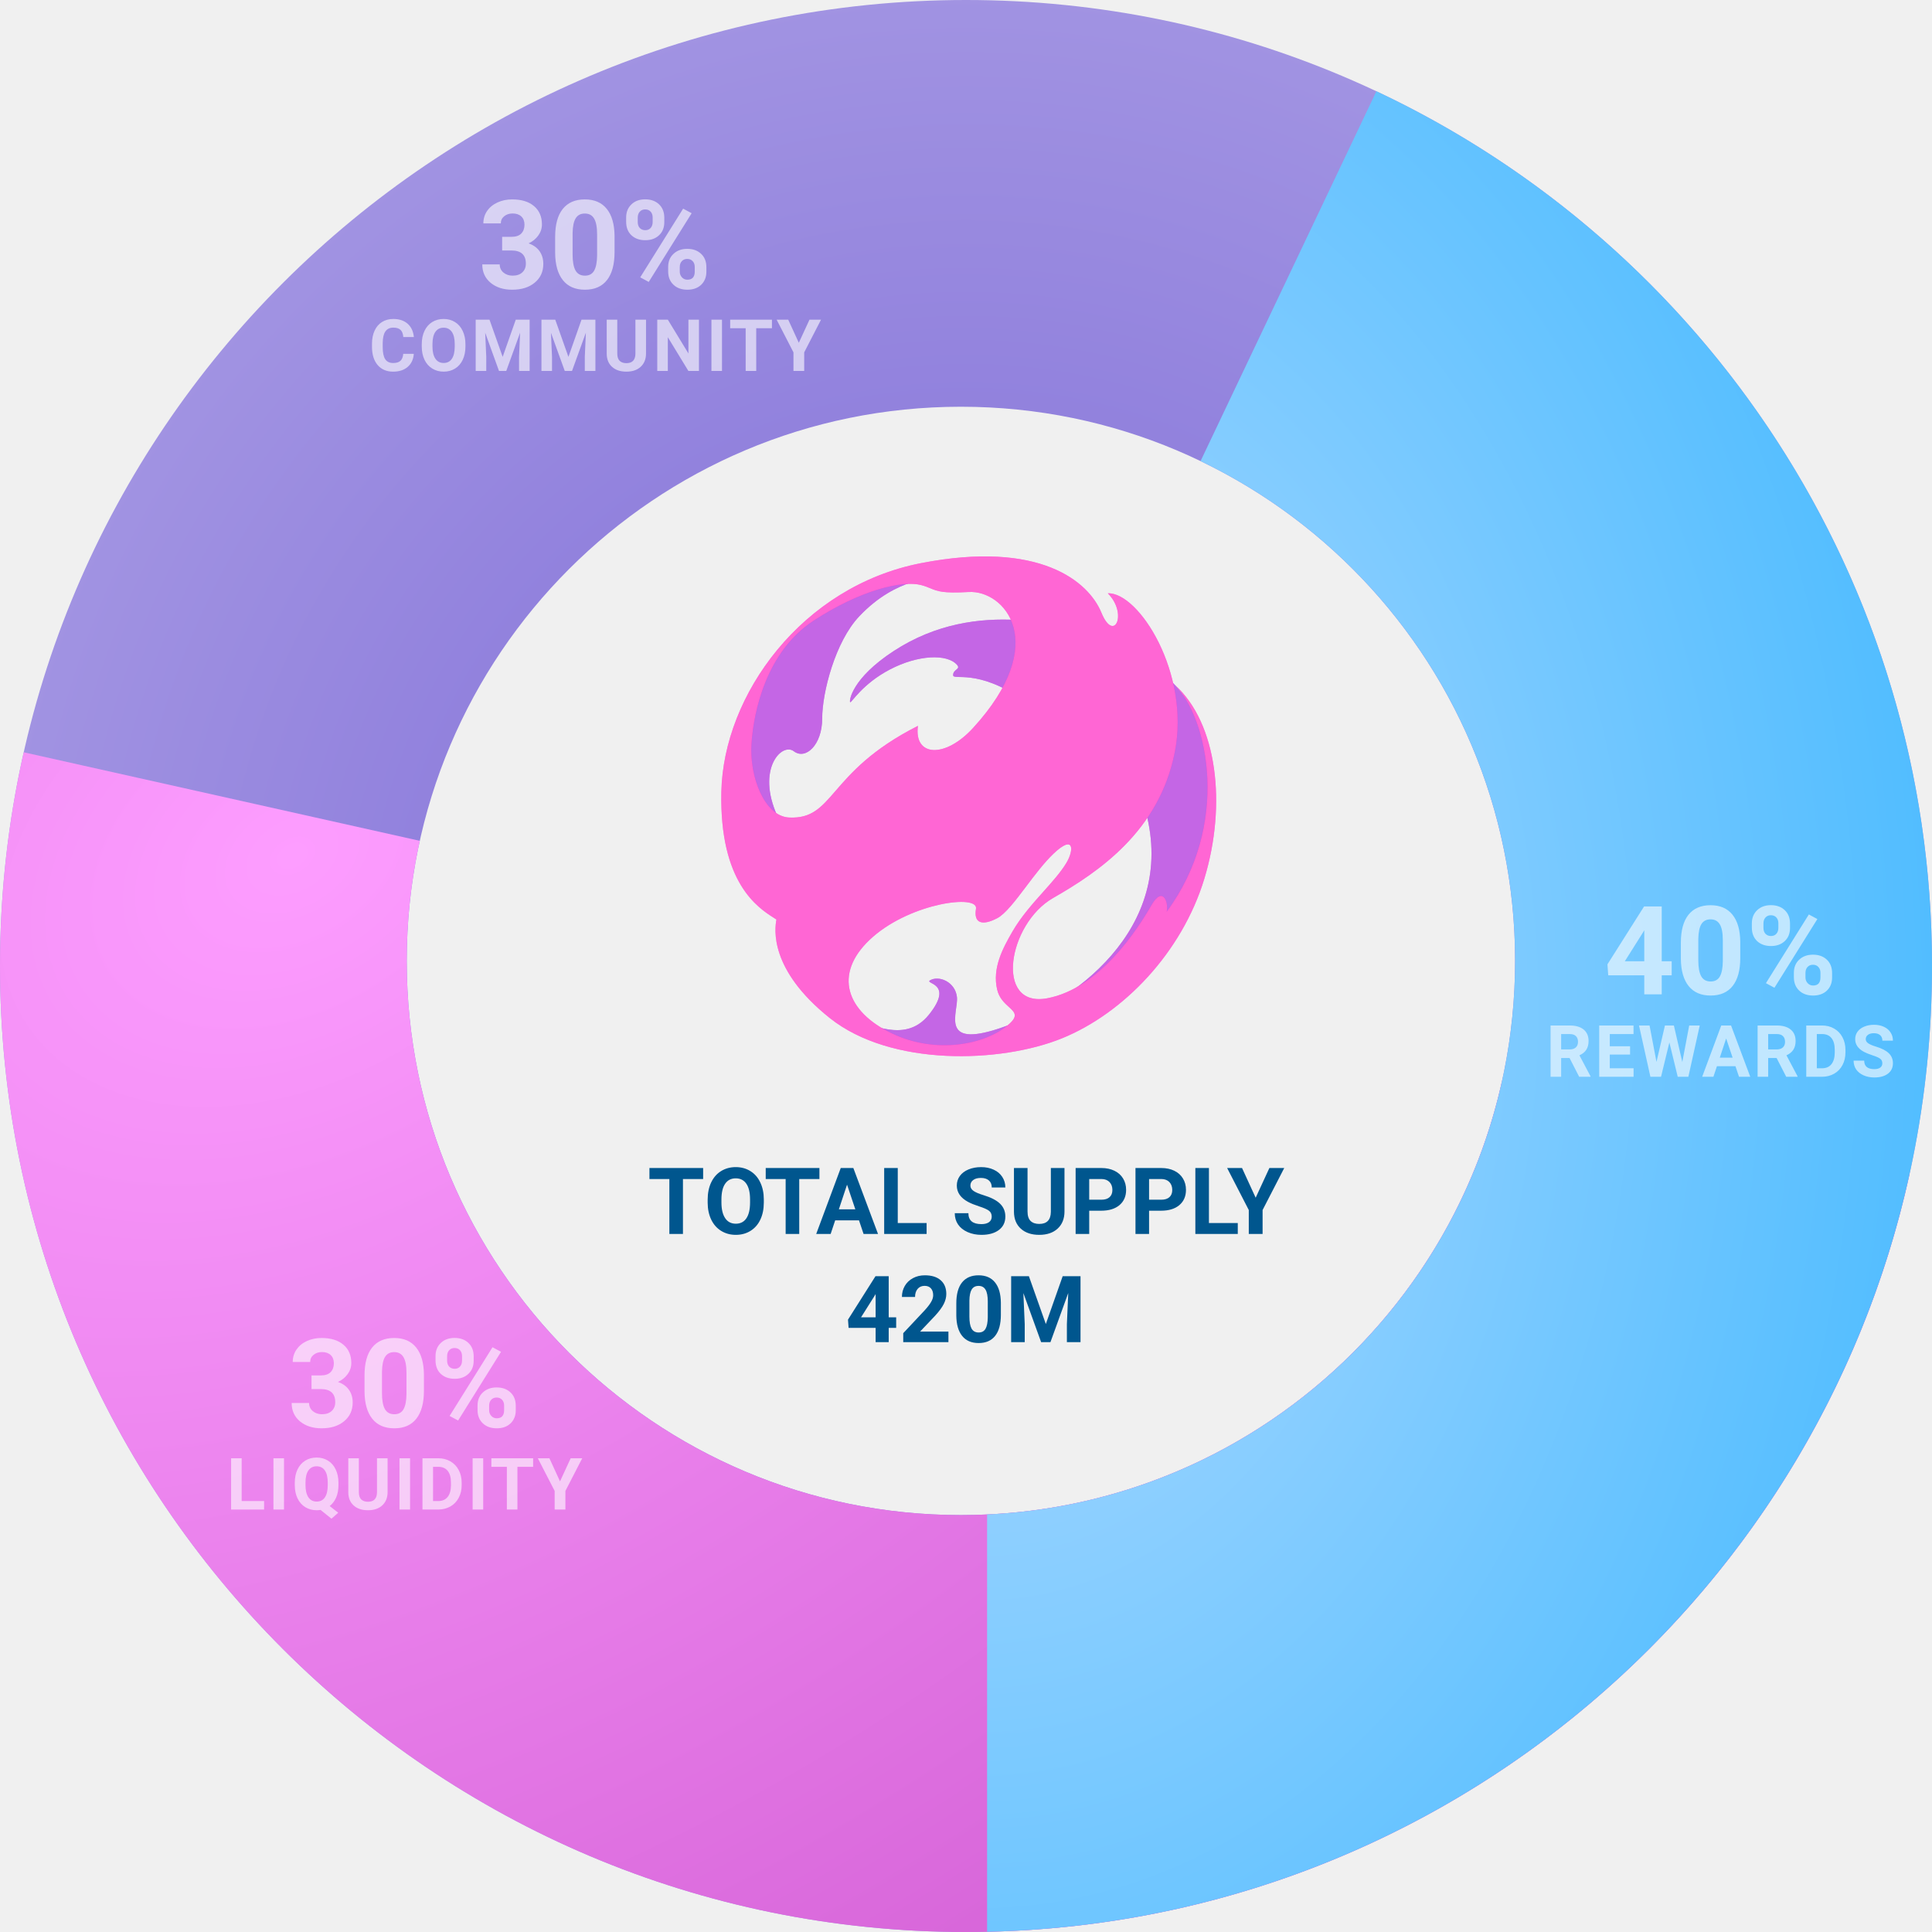
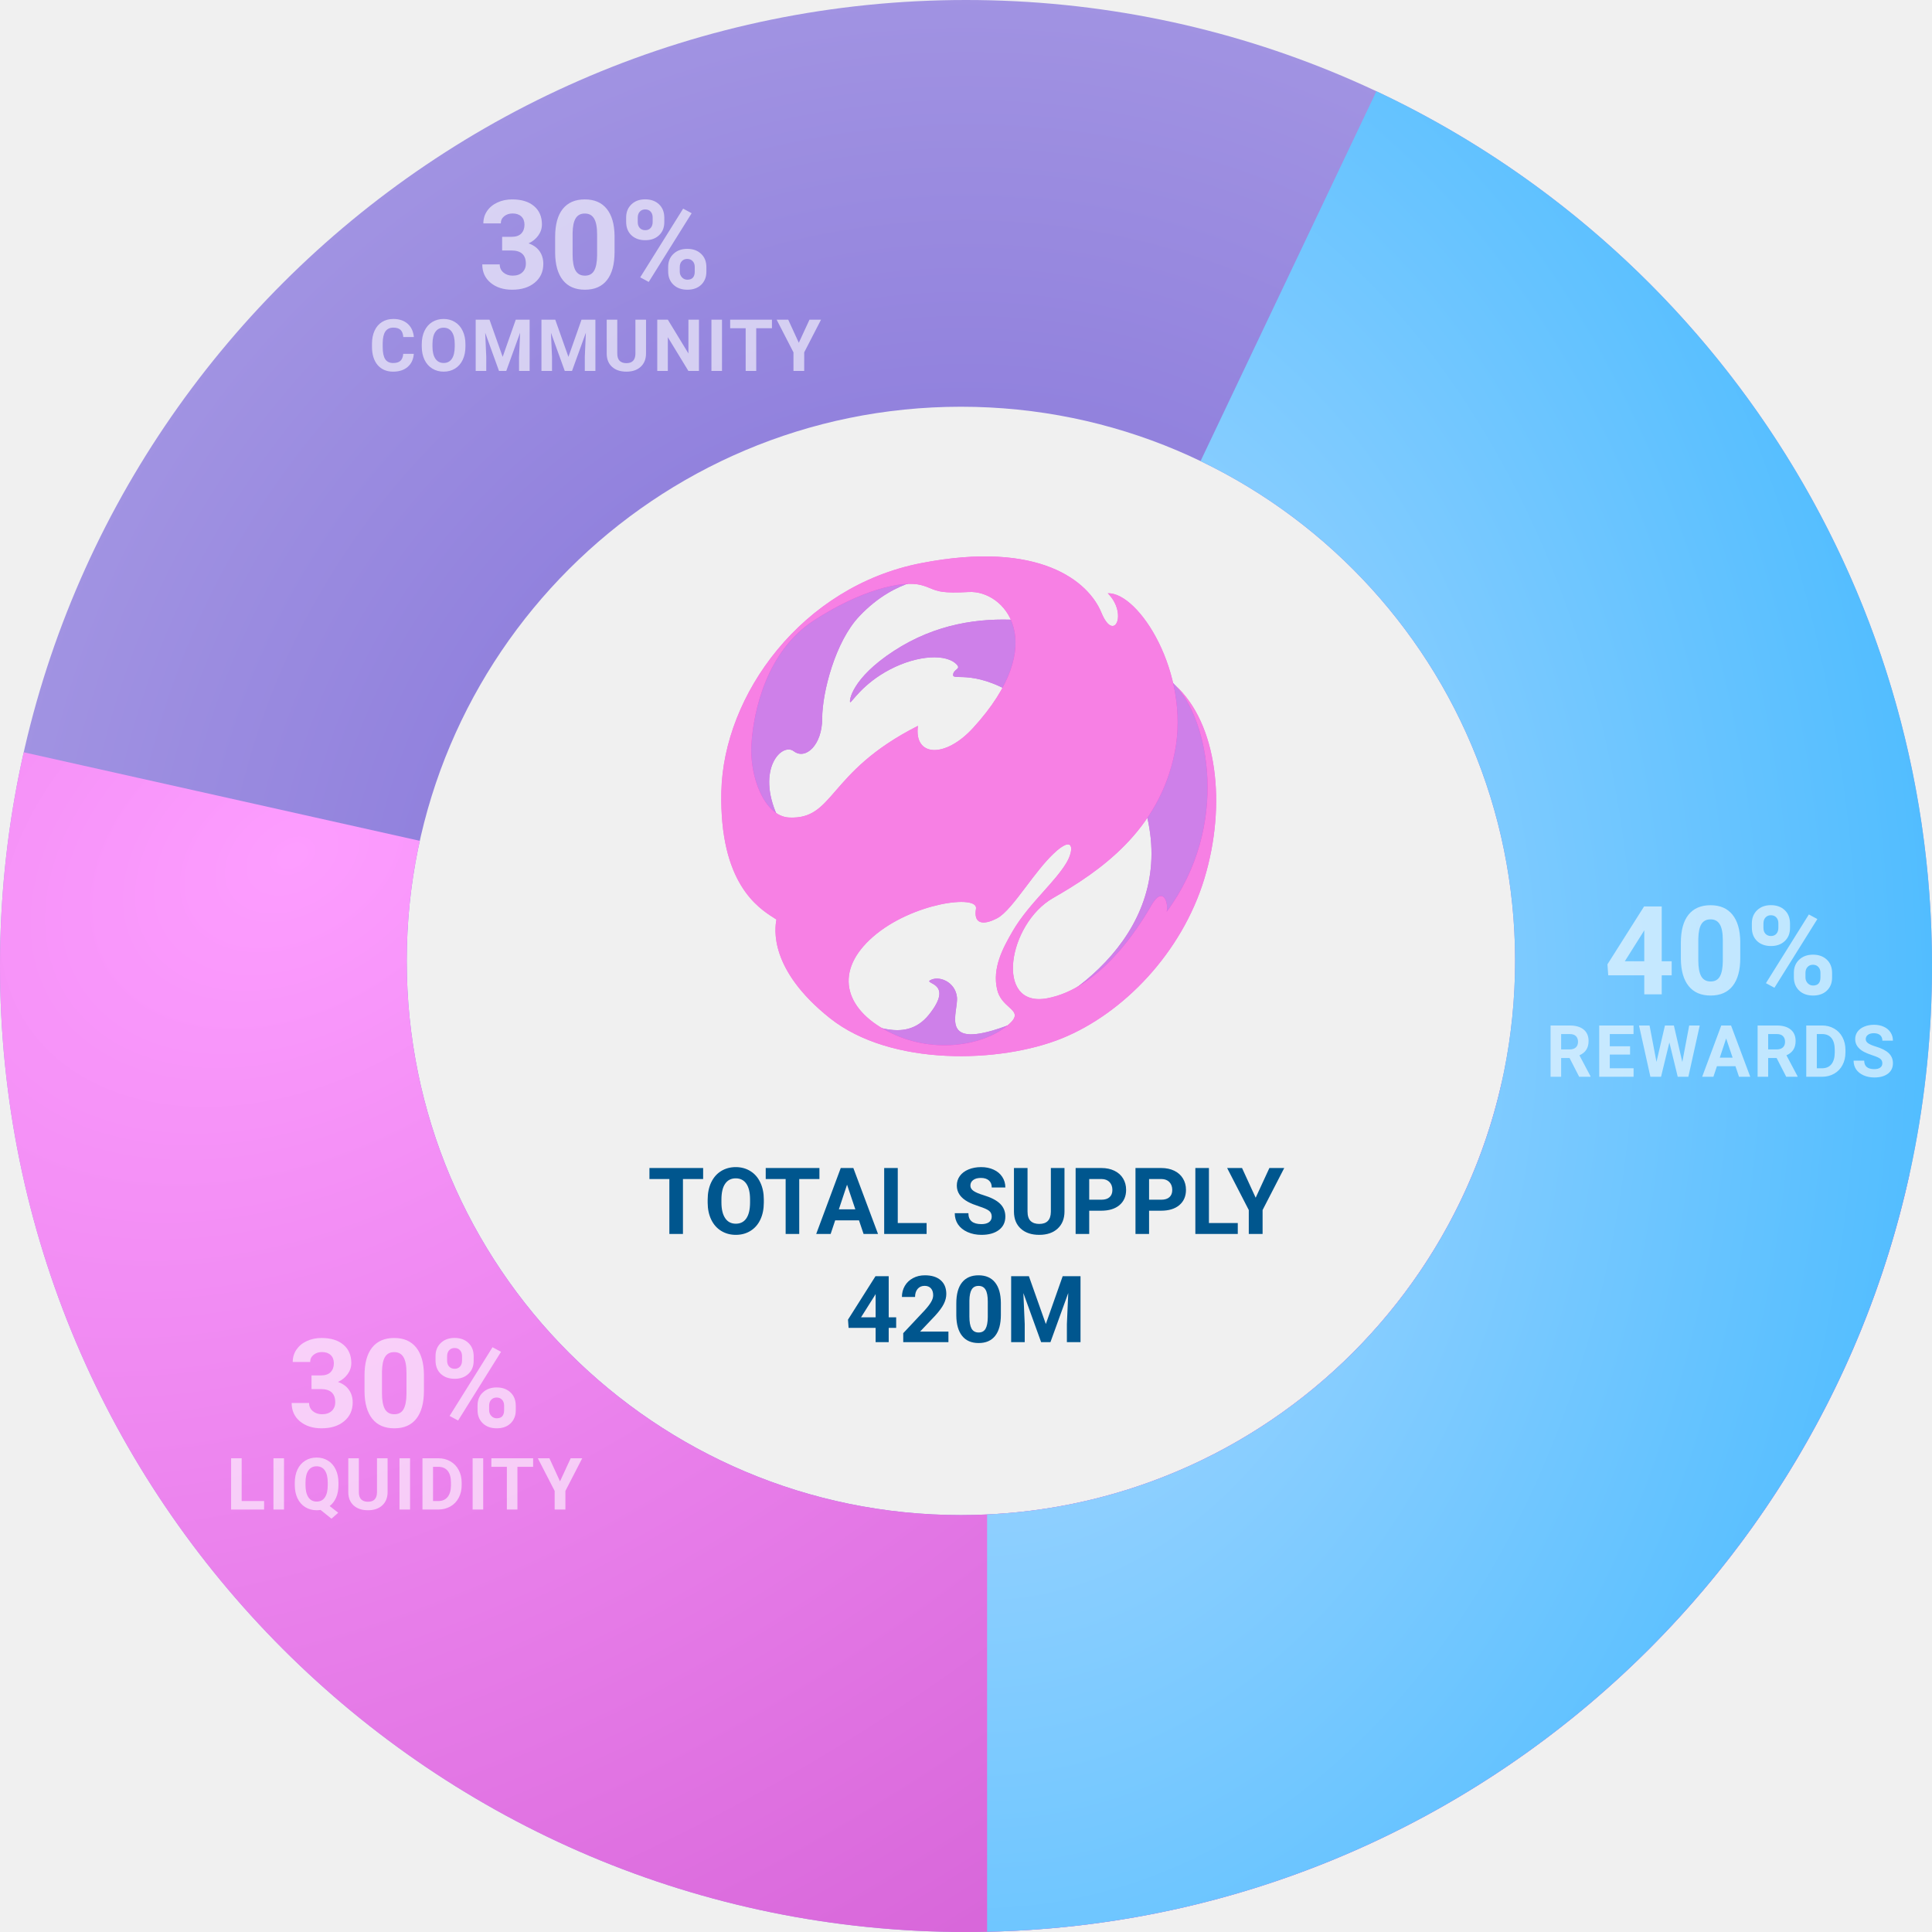
<svg xmlns="http://www.w3.org/2000/svg" width="375" height="375" viewBox="0 0 375 375" fill="none">
  <path fill-rule="evenodd" clip-rule="evenodd" d="M187.5 375C291.053 375 375 291.053 375 187.5C375 83.947 291.053 0 187.5 0C83.947 0 0 83.947 0 187.5C0 291.053 83.947 375 187.5 375ZM186.513 294.079C245.92 294.079 294.079 245.92 294.079 186.513C294.079 127.106 245.92 78.947 186.513 78.947C127.106 78.947 78.947 127.106 78.947 186.513C78.947 245.92 127.106 294.079 186.513 294.079Z" fill="url(#paint0_radial)" />
  <path fill-rule="evenodd" clip-rule="evenodd" d="M291.472 210.156C280.699 258.189 237.797 294.079 186.513 294.079C127.106 294.079 78.947 245.92 78.947 186.513C78.947 178.509 79.822 170.709 81.48 163.204L4.605 146.016C1.591 159.36 0 173.244 0 187.5C0 291.053 83.947 375 187.5 375C277.198 375 352.185 312.014 370.646 227.858L291.472 210.156Z" fill="url(#paint1_radial)" />
  <path fill-rule="evenodd" clip-rule="evenodd" d="M233.028 89.497L267.158 17.714C330.881 47.662 375 112.429 375 187.5C375 289.685 293.257 372.778 191.594 374.956V293.961C248.642 291.308 294.079 244.217 294.079 186.513C294.079 143.768 269.145 106.846 233.028 89.497Z" fill="url(#paint2_radial)" />
  <path d="M136.479 228.847H132.56V239.508H129.923V228.847H126.056V226.711H136.479V228.847ZM148.257 233.399C148.257 234.659 148.034 235.764 147.589 236.713C147.144 237.662 146.505 238.395 145.673 238.91C144.847 239.426 143.897 239.684 142.825 239.684C141.765 239.684 140.818 239.429 139.986 238.919C139.154 238.409 138.51 237.683 138.053 236.739C137.596 235.79 137.364 234.7 137.358 233.47V232.837C137.358 231.577 137.584 230.47 138.035 229.515C138.492 228.554 139.134 227.818 139.96 227.309C140.792 226.793 141.741 226.535 142.808 226.535C143.874 226.535 144.82 226.793 145.646 227.309C146.479 227.818 147.12 228.554 147.571 229.515C148.028 230.47 148.257 231.574 148.257 232.828V233.399ZM145.585 232.819C145.585 231.478 145.345 230.458 144.864 229.761C144.384 229.063 143.698 228.715 142.808 228.715C141.923 228.715 141.24 229.061 140.76 229.752C140.279 230.438 140.036 231.445 140.03 232.775V233.399C140.03 234.706 140.271 235.72 140.751 236.44C141.231 237.161 141.923 237.521 142.825 237.521C143.71 237.521 144.39 237.176 144.864 236.484C145.339 235.787 145.579 234.773 145.585 233.443V232.819ZM159.05 228.847H155.13V239.508H152.493V228.847H148.626V226.711H159.05V228.847ZM166.731 236.871H162.108L161.229 239.508H158.426L163.189 226.711H165.633L170.423 239.508H167.619L166.731 236.871ZM162.82 234.735H166.02L164.411 229.945L162.82 234.735ZM174.255 237.39H179.854V239.508H171.618V226.711H174.255V237.39ZM192.492 236.15C192.492 235.652 192.316 235.271 191.965 235.008C191.613 234.738 190.98 234.457 190.066 234.164C189.152 233.865 188.429 233.572 187.896 233.285C186.442 232.5 185.716 231.442 185.716 230.112C185.716 229.421 185.909 228.806 186.296 228.267C186.688 227.722 187.248 227.297 187.975 226.992C188.707 226.688 189.527 226.535 190.436 226.535C191.35 226.535 192.164 226.702 192.879 227.036C193.594 227.364 194.147 227.83 194.54 228.434C194.938 229.037 195.138 229.723 195.138 230.49H192.501C192.501 229.904 192.316 229.45 191.947 229.128C191.578 228.8 191.06 228.636 190.392 228.636C189.747 228.636 189.246 228.773 188.889 229.049C188.531 229.318 188.353 229.676 188.353 230.121C188.353 230.537 188.561 230.886 188.977 231.167C189.398 231.448 190.017 231.712 190.831 231.958C192.331 232.409 193.424 232.969 194.109 233.637C194.795 234.305 195.138 235.137 195.138 236.133C195.138 237.24 194.719 238.11 193.881 238.743C193.043 239.37 191.915 239.684 190.497 239.684C189.513 239.684 188.616 239.505 187.808 239.147C186.999 238.784 186.381 238.289 185.953 237.662C185.531 237.035 185.32 236.309 185.32 235.482H187.966C187.966 236.895 188.81 237.601 190.497 237.601C191.124 237.601 191.613 237.475 191.965 237.223C192.316 236.965 192.492 236.607 192.492 236.15ZM206.616 226.711V235.14C206.616 236.54 206.177 237.647 205.298 238.462C204.425 239.276 203.229 239.684 201.712 239.684C200.218 239.684 199.031 239.288 198.152 238.497C197.273 237.706 196.825 236.619 196.808 235.236V226.711H199.444V235.157C199.444 235.995 199.644 236.607 200.042 236.994C200.446 237.375 201.003 237.565 201.712 237.565C203.194 237.565 203.947 236.786 203.971 235.228V226.711H206.616ZM211.415 234.999V239.508H208.778V226.711H213.771C214.731 226.711 215.575 226.887 216.302 227.238C217.034 227.59 217.597 228.091 217.989 228.741C218.382 229.386 218.578 230.121 218.578 230.947C218.578 232.201 218.147 233.191 217.286 233.918C216.431 234.639 215.244 234.999 213.727 234.999H211.415ZM211.415 232.863H213.771C214.468 232.863 214.998 232.699 215.361 232.371C215.73 232.043 215.915 231.574 215.915 230.965C215.915 230.338 215.73 229.831 215.361 229.444C214.992 229.058 214.482 228.858 213.832 228.847H211.415V232.863ZM223.034 234.999V239.508H220.397V226.711H225.39C226.351 226.711 227.194 226.887 227.921 227.238C228.653 227.59 229.216 228.091 229.608 228.741C230.001 229.386 230.197 230.121 230.197 230.947C230.197 232.201 229.767 233.191 228.905 233.918C228.05 234.639 226.863 234.999 225.346 234.999H223.034ZM223.034 232.863H225.39C226.087 232.863 226.617 232.699 226.98 232.371C227.35 232.043 227.534 231.574 227.534 230.965C227.534 230.338 227.35 229.831 226.98 229.444C226.611 229.058 226.102 228.858 225.451 228.847H223.034V232.863ZM234.653 237.39H240.252V239.508H232.017V226.711H234.653V237.39ZM243.724 232.477L246.387 226.711H249.27L245.068 234.867V239.508H242.388V234.867L238.187 226.711H241.078L243.724 232.477ZM172.497 255.691H173.947V257.739H172.497V260.508H169.957V257.739H164.71L164.596 256.14L169.931 247.711H172.497V255.691ZM167.127 255.691H169.957V251.174L169.79 251.464L167.127 255.691ZM184.09 260.508H175.318V258.768L179.458 254.355C180.026 253.734 180.445 253.192 180.715 252.729C180.99 252.267 181.128 251.827 181.128 251.411C181.128 250.843 180.984 250.397 180.697 250.075C180.41 249.747 180 249.583 179.467 249.583C178.893 249.583 178.438 249.782 178.104 250.181C177.776 250.573 177.612 251.092 177.612 251.736H175.063C175.063 250.957 175.248 250.245 175.617 249.601C175.992 248.956 176.52 248.452 177.199 248.089C177.879 247.72 178.649 247.535 179.511 247.535C180.829 247.535 181.852 247.852 182.578 248.484C183.311 249.117 183.677 250.011 183.677 251.165C183.677 251.798 183.513 252.442 183.185 253.099C182.856 253.755 182.294 254.52 181.497 255.393L178.588 258.46H184.09V260.508ZM194.268 255.217C194.268 256.986 193.901 258.34 193.169 259.277C192.437 260.215 191.364 260.684 189.952 260.684C188.558 260.684 187.491 260.224 186.753 259.304C186.015 258.384 185.637 257.065 185.619 255.349V252.993C185.619 251.206 185.988 249.85 186.727 248.924C187.471 247.998 188.54 247.535 189.935 247.535C191.329 247.535 192.396 247.995 193.134 248.915C193.872 249.829 194.25 251.145 194.268 252.861V255.217ZM191.728 252.633C191.728 251.572 191.581 250.802 191.288 250.321C191.001 249.835 190.55 249.592 189.935 249.592C189.337 249.592 188.895 249.823 188.607 250.286C188.326 250.743 188.177 251.461 188.159 252.439V255.551C188.159 256.594 188.3 257.37 188.581 257.88C188.868 258.384 189.325 258.636 189.952 258.636C190.573 258.636 191.021 258.393 191.297 257.906C191.572 257.42 191.716 256.676 191.728 255.674V252.633ZM199.708 247.711L202.995 256.992L206.265 247.711H209.728V260.508H207.082V257.01L207.346 250.972L203.892 260.508H202.081L198.636 250.98L198.899 257.01V260.508H196.263V247.711H199.708Z" fill="#00568E" />
  <path opacity="0.6" d="M322.539 186.578H324.473V189.309H322.539V193H319.152V189.309H312.156L312.004 187.176L319.117 175.938H322.539V186.578ZM315.379 186.578H319.152V180.555L318.93 180.941L315.379 186.578ZM337.785 185.945C337.785 188.305 337.297 190.109 336.32 191.359C335.344 192.609 333.914 193.234 332.031 193.234C330.172 193.234 328.75 192.621 327.766 191.395C326.781 190.168 326.277 188.41 326.254 186.121V182.98C326.254 180.598 326.746 178.789 327.73 177.555C328.723 176.32 330.148 175.703 332.008 175.703C333.867 175.703 335.289 176.316 336.273 177.543C337.258 178.762 337.762 180.516 337.785 182.805V185.945ZM334.398 182.5C334.398 181.086 334.203 180.059 333.812 179.418C333.43 178.77 332.828 178.445 332.008 178.445C331.211 178.445 330.621 178.754 330.238 179.371C329.863 179.98 329.664 180.938 329.641 182.242V186.391C329.641 187.781 329.828 188.816 330.203 189.496C330.586 190.168 331.195 190.504 332.031 190.504C332.859 190.504 333.457 190.18 333.824 189.531C334.191 188.883 334.383 187.891 334.398 186.555V182.5ZM340.035 179.219C340.035 178.172 340.375 177.324 341.055 176.676C341.734 176.02 342.625 175.691 343.727 175.691C344.844 175.691 345.742 176.016 346.422 176.664C347.102 177.305 347.441 178.176 347.441 179.277V180.121C347.441 181.176 347.102 182.023 346.422 182.664C345.742 183.305 344.852 183.625 343.75 183.625C342.641 183.625 341.742 183.305 341.055 182.664C340.375 182.016 340.035 181.145 340.035 180.051V179.219ZM342.285 180.121C342.285 180.59 342.418 180.969 342.684 181.258C342.957 181.539 343.312 181.68 343.75 181.68C344.188 181.68 344.535 181.535 344.793 181.246C345.051 180.957 345.18 180.57 345.18 180.086V179.219C345.18 178.75 345.051 178.371 344.793 178.082C344.535 177.793 344.18 177.648 343.727 177.648C343.297 177.648 342.949 177.793 342.684 178.082C342.418 178.363 342.285 178.758 342.285 179.266V180.121ZM348.191 188.816C348.191 187.762 348.535 186.914 349.223 186.273C349.91 185.625 350.801 185.301 351.895 185.301C353.004 185.301 353.898 185.621 354.578 186.262C355.266 186.895 355.609 187.77 355.609 188.887V189.73C355.609 190.777 355.273 191.625 354.602 192.273C353.93 192.914 353.035 193.234 351.918 193.234C350.793 193.234 349.891 192.91 349.211 192.262C348.531 191.613 348.191 190.754 348.191 189.684V188.816ZM350.441 189.73C350.441 190.16 350.582 190.527 350.863 190.832C351.145 191.137 351.496 191.289 351.918 191.289C352.871 191.289 353.348 190.762 353.348 189.707V188.816C353.348 188.348 353.215 187.973 352.949 187.691C352.684 187.402 352.332 187.258 351.895 187.258C351.457 187.258 351.105 187.402 350.84 187.691C350.574 187.973 350.441 188.359 350.441 188.852V189.73ZM344.418 191.723L342.766 190.832L351.098 177.496L352.75 178.387L344.418 191.723ZM304.65 205.356H303.017V209H300.966V199.047H304.664C305.84 199.047 306.747 199.309 307.385 199.833C308.023 200.357 308.342 201.098 308.342 202.055C308.342 202.734 308.194 203.301 307.897 203.757C307.606 204.208 307.161 204.568 306.564 204.837L308.718 208.904V209H306.517L304.65 205.356ZM303.017 203.695H304.671C305.186 203.695 305.585 203.565 305.867 203.306C306.15 203.041 306.291 202.679 306.291 202.219C306.291 201.749 306.157 201.38 305.888 201.111C305.623 200.842 305.215 200.708 304.664 200.708H303.017V203.695ZM316.396 204.687H312.458V207.353H317.079V209H310.407V199.047H317.065V200.708H312.458V203.08H316.396V204.687ZM326.534 206.129L327.874 199.047H329.918L327.71 209H325.646L324.025 202.342L322.405 209H320.341L318.133 199.047H320.177L321.523 206.115L323.164 199.047H324.9L326.534 206.129ZM336.851 206.949H333.255L332.571 209H330.391L334.096 199.047H335.996L339.722 209H337.541L336.851 206.949ZM333.809 205.288H336.297L335.046 201.562L333.809 205.288ZM344.836 205.356H343.202V209H341.151V199.047H344.85C346.025 199.047 346.932 199.309 347.57 199.833C348.208 200.357 348.527 201.098 348.527 202.055C348.527 202.734 348.379 203.301 348.083 203.757C347.791 204.208 347.347 204.568 346.75 204.837L348.903 208.904V209H346.702L344.836 205.356ZM343.202 203.695H344.856C345.371 203.695 345.77 203.565 346.053 203.306C346.335 203.041 346.477 202.679 346.477 202.219C346.477 201.749 346.342 201.38 346.073 201.111C345.809 200.842 345.401 200.708 344.85 200.708H343.202V203.695ZM350.593 209V199.047H353.655C354.53 199.047 355.312 199.245 356 199.642C356.693 200.034 357.233 200.594 357.62 201.323C358.007 202.048 358.201 202.873 358.201 203.798V204.256C358.201 205.181 358.01 206.004 357.627 206.724C357.249 207.444 356.713 208.002 356.021 208.398C355.328 208.795 354.546 208.995 353.676 209H350.593ZM352.644 200.708V207.353H353.635C354.437 207.353 355.05 207.09 355.474 206.566C355.897 206.042 356.114 205.293 356.123 204.317V203.791C356.123 202.779 355.913 202.014 355.494 201.494C355.075 200.97 354.462 200.708 353.655 200.708H352.644ZM365.359 206.389C365.359 206.001 365.223 205.705 364.949 205.5C364.676 205.29 364.184 205.072 363.473 204.844C362.762 204.611 362.199 204.383 361.784 204.16C360.654 203.549 360.089 202.727 360.089 201.692C360.089 201.155 360.239 200.676 360.54 200.257C360.845 199.833 361.281 199.503 361.846 199.266C362.415 199.029 363.053 198.91 363.76 198.91C364.471 198.91 365.104 199.04 365.66 199.3C366.216 199.555 366.647 199.917 366.952 200.387C367.262 200.856 367.417 201.389 367.417 201.986H365.366C365.366 201.531 365.223 201.177 364.936 200.927C364.648 200.672 364.245 200.544 363.726 200.544C363.224 200.544 362.835 200.651 362.557 200.865C362.279 201.075 362.14 201.353 362.14 201.699C362.14 202.023 362.301 202.294 362.625 202.513C362.953 202.731 363.434 202.937 364.067 203.128C365.234 203.479 366.084 203.914 366.617 204.434C367.15 204.953 367.417 205.6 367.417 206.375C367.417 207.236 367.091 207.913 366.439 208.405C365.788 208.893 364.91 209.137 363.808 209.137C363.042 209.137 362.345 208.998 361.716 208.72C361.087 208.437 360.606 208.052 360.273 207.564C359.945 207.077 359.781 206.512 359.781 205.869H361.839C361.839 206.967 362.495 207.517 363.808 207.517C364.295 207.517 364.676 207.419 364.949 207.223C365.223 207.022 365.359 206.744 365.359 206.389Z" fill="white" />
  <path opacity="0.6" d="M60.465 266.969H62.27C63.129 266.969 63.766 266.754 64.18 266.324C64.594 265.895 64.801 265.324 64.801 264.613C64.801 263.926 64.594 263.391 64.18 263.008C63.773 262.625 63.211 262.434 62.492 262.434C61.844 262.434 61.301 262.613 60.863 262.973C60.426 263.324 60.207 263.785 60.207 264.355H56.82C56.82 263.465 57.059 262.668 57.535 261.965C58.02 261.254 58.691 260.699 59.551 260.301C60.418 259.902 61.371 259.703 62.41 259.703C64.215 259.703 65.629 260.137 66.652 261.004C67.676 261.863 68.188 263.051 68.188 264.566C68.188 265.348 67.949 266.066 67.473 266.723C66.996 267.379 66.371 267.883 65.598 268.234C66.559 268.578 67.273 269.094 67.742 269.781C68.219 270.469 68.457 271.281 68.457 272.219C68.457 273.734 67.902 274.949 66.793 275.863C65.691 276.777 64.231 277.234 62.41 277.234C60.707 277.234 59.312 276.785 58.227 275.887C57.148 274.988 56.609 273.801 56.609 272.324H59.996C59.996 272.965 60.234 273.488 60.711 273.895C61.195 274.301 61.789 274.504 62.492 274.504C63.297 274.504 63.926 274.293 64.379 273.871C64.84 273.441 65.07 272.875 65.07 272.172C65.07 270.469 64.133 269.617 62.258 269.617H60.465V266.969ZM82.285 269.945C82.285 272.305 81.797 274.109 80.82 275.359C79.844 276.609 78.414 277.234 76.531 277.234C74.672 277.234 73.25 276.621 72.266 275.395C71.281 274.168 70.777 272.41 70.754 270.121V266.98C70.754 264.598 71.246 262.789 72.231 261.555C73.223 260.32 74.648 259.703 76.508 259.703C78.367 259.703 79.789 260.316 80.773 261.543C81.758 262.762 82.262 264.516 82.285 266.805V269.945ZM78.898 266.5C78.898 265.086 78.703 264.059 78.312 263.418C77.93 262.77 77.328 262.445 76.508 262.445C75.711 262.445 75.121 262.754 74.738 263.371C74.363 263.98 74.164 264.938 74.141 266.242V270.391C74.141 271.781 74.328 272.816 74.703 273.496C75.086 274.168 75.695 274.504 76.531 274.504C77.359 274.504 77.957 274.18 78.324 273.531C78.691 272.883 78.883 271.891 78.898 270.555V266.5ZM84.535 263.219C84.535 262.172 84.875 261.324 85.555 260.676C86.234 260.02 87.125 259.691 88.227 259.691C89.344 259.691 90.242 260.016 90.922 260.664C91.602 261.305 91.941 262.176 91.941 263.277V264.121C91.941 265.176 91.602 266.023 90.922 266.664C90.242 267.305 89.352 267.625 88.25 267.625C87.141 267.625 86.242 267.305 85.555 266.664C84.875 266.016 84.535 265.145 84.535 264.051V263.219ZM86.785 264.121C86.785 264.59 86.918 264.969 87.184 265.258C87.457 265.539 87.812 265.68 88.25 265.68C88.688 265.68 89.035 265.535 89.293 265.246C89.551 264.957 89.68 264.57 89.68 264.086V263.219C89.68 262.75 89.551 262.371 89.293 262.082C89.035 261.793 88.68 261.648 88.227 261.648C87.797 261.648 87.449 261.793 87.184 262.082C86.918 262.363 86.785 262.758 86.785 263.266V264.121ZM92.691 272.816C92.691 271.762 93.035 270.914 93.723 270.273C94.41 269.625 95.301 269.301 96.394 269.301C97.504 269.301 98.398 269.621 99.078 270.262C99.766 270.895 100.109 271.77 100.109 272.887V273.73C100.109 274.777 99.773 275.625 99.102 276.273C98.43 276.914 97.535 277.234 96.418 277.234C95.293 277.234 94.391 276.91 93.711 276.262C93.031 275.613 92.691 274.754 92.691 273.684V272.816ZM94.941 273.73C94.941 274.16 95.082 274.527 95.363 274.832C95.644 275.137 95.996 275.289 96.418 275.289C97.371 275.289 97.848 274.762 97.848 273.707V272.816C97.848 272.348 97.715 271.973 97.449 271.691C97.184 271.402 96.832 271.258 96.394 271.258C95.957 271.258 95.606 271.402 95.34 271.691C95.074 271.973 94.941 272.359 94.941 272.852V273.73ZM88.918 275.723L87.266 274.832L95.598 261.496L97.25 262.387L88.918 275.723ZM46.907 291.353H51.262V293H44.856V283.047H46.907V291.353ZM55.125 293H53.074V283.047H55.125V293ZM65.694 288.249C65.694 289.179 65.544 289.988 65.243 290.676C64.942 291.359 64.525 291.909 63.992 292.323L65.647 293.622L64.341 294.777L62.222 293.075C61.98 293.116 61.73 293.137 61.47 293.137C60.645 293.137 59.909 292.938 59.262 292.542C58.615 292.146 58.113 291.58 57.758 290.847C57.402 290.108 57.222 289.261 57.218 288.304V287.812C57.218 286.832 57.393 285.97 57.744 285.228C58.1 284.48 58.599 283.908 59.241 283.512C59.888 283.111 60.627 282.91 61.456 282.91C62.285 282.91 63.022 283.111 63.664 283.512C64.311 283.908 64.81 284.48 65.161 285.228C65.517 285.97 65.694 286.829 65.694 287.805V288.249ZM63.616 287.798C63.616 286.754 63.429 285.961 63.056 285.419C62.682 284.877 62.149 284.605 61.456 284.605C60.768 284.605 60.237 284.874 59.863 285.412C59.49 285.945 59.3 286.729 59.296 287.764V288.249C59.296 289.265 59.483 290.054 59.856 290.614C60.23 291.175 60.768 291.455 61.47 291.455C62.158 291.455 62.687 291.186 63.056 290.648C63.425 290.106 63.612 289.318 63.616 288.283V287.798ZM75.231 283.047V289.603C75.231 290.692 74.89 291.553 74.206 292.187C73.527 292.82 72.597 293.137 71.417 293.137C70.255 293.137 69.332 292.829 68.648 292.214C67.965 291.599 67.616 290.753 67.603 289.678V283.047H69.653V289.616C69.653 290.268 69.808 290.744 70.118 291.045C70.433 291.341 70.866 291.489 71.417 291.489C72.57 291.489 73.156 290.883 73.174 289.671V283.047H75.231ZM79.594 293H77.543V283.047H79.594V293ZM82.001 293V283.047H85.064C85.939 283.047 86.72 283.245 87.408 283.642C88.101 284.034 88.641 284.594 89.028 285.323C89.416 286.048 89.609 286.873 89.609 287.798V288.256C89.609 289.181 89.418 290.004 89.035 290.724C88.657 291.444 88.121 292.002 87.429 292.398C86.736 292.795 85.954 292.995 85.084 293H82.001ZM84.052 284.708V291.353H85.043C85.845 291.353 86.458 291.09 86.882 290.566C87.306 290.042 87.522 289.293 87.531 288.317V287.791C87.531 286.779 87.322 286.014 86.902 285.494C86.483 284.97 85.87 284.708 85.064 284.708H84.052ZM93.787 293H91.736V283.047H93.787V293ZM103.481 284.708H100.433V293H98.382V284.708H95.374V283.047H103.481V284.708ZM108.698 287.531L110.77 283.047H113.012L109.744 289.391V293H107.659V289.391L104.392 283.047H106.641L108.698 287.531Z" fill="white" />
  <path opacity="0.6" d="M97.465 45.969H99.269C100.129 45.969 100.766 45.754 101.18 45.324C101.594 44.895 101.801 44.324 101.801 43.613C101.801 42.926 101.594 42.391 101.18 42.008C100.773 41.625 100.211 41.434 99.492 41.434C98.844 41.434 98.301 41.613 97.863 41.973C97.426 42.324 97.207 42.785 97.207 43.355H93.82C93.82 42.465 94.059 41.668 94.535 40.965C95.019 40.254 95.691 39.699 96.551 39.301C97.418 38.902 98.371 38.703 99.41 38.703C101.215 38.703 102.629 39.137 103.652 40.004C104.676 40.863 105.188 42.051 105.188 43.566C105.188 44.348 104.949 45.066 104.473 45.723C103.996 46.379 103.371 46.883 102.598 47.234C103.559 47.578 104.273 48.094 104.742 48.781C105.219 49.469 105.457 50.281 105.457 51.219C105.457 52.734 104.902 53.949 103.793 54.863C102.691 55.777 101.23 56.234 99.41 56.234C97.707 56.234 96.312 55.785 95.227 54.887C94.148 53.988 93.609 52.801 93.609 51.324H96.996C96.996 51.965 97.234 52.488 97.711 52.895C98.195 53.301 98.789 53.504 99.492 53.504C100.297 53.504 100.926 53.293 101.379 52.871C101.84 52.441 102.07 51.875 102.07 51.172C102.07 49.469 101.133 48.617 99.258 48.617H97.465V45.969ZM119.285 48.945C119.285 51.305 118.797 53.109 117.82 54.359C116.844 55.609 115.414 56.234 113.531 56.234C111.672 56.234 110.25 55.621 109.266 54.395C108.281 53.168 107.777 51.41 107.754 49.121V45.98C107.754 43.598 108.246 41.789 109.23 40.555C110.223 39.32 111.648 38.703 113.508 38.703C115.367 38.703 116.789 39.316 117.773 40.543C118.758 41.762 119.262 43.516 119.285 45.805V48.945ZM115.898 45.5C115.898 44.086 115.703 43.059 115.312 42.418C114.93 41.77 114.328 41.445 113.508 41.445C112.711 41.445 112.121 41.754 111.738 42.371C111.363 42.98 111.164 43.938 111.141 45.242V49.391C111.141 50.781 111.328 51.816 111.703 52.496C112.086 53.168 112.695 53.504 113.531 53.504C114.359 53.504 114.957 53.18 115.324 52.531C115.691 51.883 115.883 50.891 115.898 49.555V45.5ZM121.535 42.219C121.535 41.172 121.875 40.324 122.555 39.676C123.234 39.02 124.125 38.691 125.227 38.691C126.344 38.691 127.242 39.016 127.922 39.664C128.602 40.305 128.941 41.176 128.941 42.277V43.121C128.941 44.176 128.602 45.023 127.922 45.664C127.242 46.305 126.352 46.625 125.25 46.625C124.141 46.625 123.242 46.305 122.555 45.664C121.875 45.016 121.535 44.145 121.535 43.051V42.219ZM123.785 43.121C123.785 43.59 123.918 43.969 124.184 44.258C124.457 44.539 124.812 44.68 125.25 44.68C125.688 44.68 126.035 44.535 126.293 44.246C126.551 43.957 126.68 43.57 126.68 43.086V42.219C126.68 41.75 126.551 41.371 126.293 41.082C126.035 40.793 125.68 40.648 125.227 40.648C124.797 40.648 124.449 40.793 124.184 41.082C123.918 41.363 123.785 41.758 123.785 42.266V43.121ZM129.691 51.816C129.691 50.762 130.035 49.914 130.723 49.273C131.41 48.625 132.301 48.301 133.395 48.301C134.504 48.301 135.398 48.621 136.078 49.262C136.766 49.895 137.109 50.77 137.109 51.887V52.73C137.109 53.777 136.773 54.625 136.102 55.273C135.43 55.914 134.535 56.234 133.418 56.234C132.293 56.234 131.391 55.91 130.711 55.262C130.031 54.613 129.691 53.754 129.691 52.684V51.816ZM131.941 52.73C131.941 53.16 132.082 53.527 132.363 53.832C132.645 54.137 132.996 54.289 133.418 54.289C134.371 54.289 134.848 53.762 134.848 52.707V51.816C134.848 51.348 134.715 50.973 134.449 50.691C134.184 50.402 133.832 50.258 133.395 50.258C132.957 50.258 132.605 50.402 132.34 50.691C132.074 50.973 131.941 51.359 131.941 51.852V52.73ZM125.918 54.723L124.266 53.832L132.598 40.496L134.25 41.387L125.918 54.723ZM80.318 68.685C80.241 69.755 79.844 70.599 79.129 71.214C78.418 71.829 77.479 72.137 76.312 72.137C75.037 72.137 74.032 71.708 73.298 70.852C72.569 69.99 72.204 68.81 72.204 67.311V66.702C72.204 65.745 72.373 64.902 72.71 64.173C73.047 63.444 73.528 62.885 74.152 62.498C74.781 62.106 75.51 61.91 76.34 61.91C77.488 61.91 78.413 62.218 79.115 62.833C79.817 63.448 80.223 64.312 80.332 65.424H78.281C78.231 64.781 78.051 64.316 77.741 64.029C77.436 63.738 76.969 63.592 76.34 63.592C75.656 63.592 75.144 63.838 74.802 64.33C74.465 64.818 74.291 65.576 74.282 66.606V67.358C74.282 68.434 74.444 69.22 74.768 69.717C75.096 70.213 75.611 70.462 76.312 70.462C76.946 70.462 77.418 70.318 77.728 70.031C78.042 69.74 78.222 69.291 78.268 68.685H80.318ZM90.341 67.249C90.341 68.229 90.168 69.088 89.821 69.826C89.475 70.564 88.978 71.134 88.331 71.535C87.689 71.936 86.95 72.137 86.116 72.137C85.291 72.137 84.555 71.939 83.908 71.542C83.261 71.145 82.76 70.58 82.404 69.847C82.049 69.108 81.869 68.261 81.864 67.304V66.811C81.864 65.832 82.04 64.97 82.391 64.228C82.746 63.48 83.245 62.908 83.888 62.512C84.535 62.111 85.273 61.91 86.103 61.91C86.932 61.91 87.668 62.111 88.311 62.512C88.958 62.908 89.457 63.48 89.808 64.228C90.163 64.97 90.341 65.829 90.341 66.805V67.249ZM88.263 66.798C88.263 65.754 88.076 64.961 87.702 64.419C87.329 63.877 86.795 63.605 86.103 63.605C85.414 63.605 84.883 63.874 84.51 64.412C84.136 64.945 83.947 65.729 83.942 66.764V67.249C83.942 68.265 84.129 69.054 84.503 69.614C84.877 70.175 85.414 70.455 86.116 70.455C86.804 70.455 87.333 70.186 87.702 69.648C88.071 69.106 88.258 68.318 88.263 67.283V66.798ZM95.011 62.047L97.567 69.266L100.11 62.047H102.804V72H100.746V69.279L100.951 64.583L98.265 72H96.856L94.177 64.59L94.382 69.279V72H92.331V62.047H95.011ZM107.774 62.047L110.331 69.266L112.874 62.047H115.567V72H113.51V69.279L113.715 64.583L111.028 72H109.62L106.94 64.59L107.146 69.279V72H105.095V62.047H107.774ZM125.392 62.047V68.603C125.392 69.692 125.05 70.553 124.366 71.186C123.687 71.82 122.757 72.137 121.577 72.137C120.415 72.137 119.492 71.829 118.809 71.214C118.125 70.599 117.776 69.753 117.763 68.678V62.047H119.813V68.616C119.813 69.268 119.968 69.744 120.278 70.045C120.593 70.341 121.026 70.489 121.577 70.489C122.73 70.489 123.316 69.883 123.334 68.671V62.047H125.392ZM135.667 72H133.616L129.624 65.451V72H127.573V62.047H129.624L133.623 68.609V62.047H135.667V72ZM140.139 72H138.088V62.047H140.139V72ZM149.833 63.708H146.784V72H144.733V63.708H141.726V62.047H149.833V63.708ZM155.05 66.531L157.121 62.047H159.363L156.096 68.391V72H154.011V68.391L150.743 62.047H152.992L155.05 66.531Z" fill="white" />
  <path d="M150.87 158.347C154.982 167.452 151.199 168.121 147.663 162.273C144.126 156.426 140.426 130.947 159.587 118.75C169 112.759 177.597 110.23 179.571 111.566C181.545 112.903 174.373 111.566 166.742 119.669C162.136 124.559 159.587 134.372 159.587 139.468C159.587 144.563 156.38 147.571 154.077 145.816C151.774 144.062 146.758 149.241 150.87 158.347Z" fill="#9C00D3" />
-   <path d="M150.87 158.347C154.982 167.452 151.199 168.121 147.663 162.273C144.126 156.426 140.426 130.947 159.587 118.75C169 112.759 177.597 110.23 179.571 111.566C181.545 112.903 174.373 111.566 166.742 119.669C162.136 124.559 159.587 134.372 159.587 139.468C159.587 144.563 156.38 147.571 154.077 145.816C151.774 144.062 146.758 149.241 150.87 158.347Z" fill="white" fill-opacity="0.4" />
+   <path d="M150.87 158.347C154.982 167.452 151.199 168.121 147.663 162.273C144.126 156.426 140.426 130.947 159.587 118.75C169 112.759 177.597 110.23 179.571 111.566C181.545 112.903 174.373 111.566 166.742 119.669C162.136 124.559 159.587 134.372 159.587 139.468C159.587 144.563 156.38 147.571 154.077 145.816C151.774 144.062 146.758 149.241 150.87 158.347Z" fill="white" fill-opacity="0.5" />
  <path d="M184.999 131.03C184.999 129.872 186.561 129.938 185.739 129.025C183.788 126.859 178.173 127.104 172.745 129.938C167.317 132.773 165.235 136.517 165.015 136.293C164.795 136.07 165.283 131.699 173.485 126.352C181.688 121.006 190.18 119.92 197.499 120.338C204.658 120.746 216.503 121.006 227.269 132.116C247.911 153.418 226.94 190.147 207.614 198.862C188.288 207.577 170.196 202.956 169.127 200.115C168.058 197.275 175.291 203.206 180.311 196.941C185.331 190.676 179.242 190.993 180.558 190.258C182.285 189.293 185.41 190.592 185.739 193.516C186.068 196.44 182.203 203.525 193.963 199.614C208.132 194.902 228.436 180.401 222.417 157.595C218.391 142.343 203.749 139.448 198.732 135.959C189.604 129.61 184.999 132.188 184.999 131.03Z" fill="#9C00D3" />
-   <path d="M184.999 131.03C184.999 129.872 186.561 129.938 185.739 129.025C183.788 126.859 178.173 127.104 172.745 129.938C167.317 132.773 165.235 136.517 165.015 136.293C164.795 136.07 165.283 131.699 173.485 126.352C181.688 121.006 190.18 119.92 197.499 120.338C204.658 120.746 216.503 121.006 227.269 132.116C247.911 153.418 226.94 190.147 207.614 198.862C188.288 207.577 170.196 202.956 169.127 200.115C168.058 197.275 175.291 203.206 180.311 196.941C185.331 190.676 179.242 190.993 180.558 190.258C182.285 189.293 185.41 190.592 185.739 193.516C186.068 196.44 182.203 203.525 193.963 199.614C208.132 194.902 228.436 180.401 222.417 157.595C218.391 142.343 203.749 139.448 198.732 135.959C189.604 129.61 184.999 132.188 184.999 131.03Z" fill="white" fill-opacity="0.4" />
-   <path fill-rule="evenodd" clip-rule="evenodd" d="M215.016 115.158C218.963 119.085 216.249 124.932 213.782 118.917C211.315 112.903 201.857 104.8 178.749 109.311C155.64 113.822 140.426 134.873 140.014 153.669C139.627 171.387 147.132 176.189 150.198 178.151C150.384 178.27 150.555 178.379 150.705 178.479C150.376 180.234 149.225 188.17 161.067 197.609C172.91 207.049 194.209 206.381 206.134 201.536C218.058 196.69 229.407 184.912 233.766 170.543C238.124 156.175 236.295 140.366 228.004 132.899C234.588 139.509 238.865 160.226 226.447 176.976C226.858 175.221 225.732 171.823 223.486 175.723C220.937 180.15 213.535 191.845 203.255 193.767C192.976 195.688 195.607 179.342 204.407 174.302C213.206 169.263 224.991 161.354 228.021 145.983C231.052 130.613 221.019 114.908 215.016 115.158ZM188.864 141.305C183.435 147.238 177.351 146.902 178.173 140.888C169.17 145.439 165.157 150.076 162.213 153.477C159.375 156.756 157.532 158.885 153.173 158.681C148.403 158.457 145.442 150.829 145.853 144.396C146.265 137.964 148.814 126.436 157.86 120.505C166.906 114.574 175.13 112.569 178.831 113.571C179.605 113.781 180.136 114 180.625 114.203C181.985 114.765 183.023 115.195 188.041 114.908C194.867 114.517 204.078 124.682 188.864 141.305ZM193.551 178.229C195.147 177.395 197.097 174.816 199.204 172.027C200.898 169.786 202.693 167.41 204.489 165.698C208.519 161.855 208.502 164.99 206.956 167.536C205.88 169.308 204.267 171.114 202.542 173.046C200.445 175.395 198.182 177.931 196.512 180.818C194.619 184.092 192.565 187.919 193.551 192.096C193.94 193.74 194.979 194.686 195.809 195.441C197.088 196.605 197.874 197.32 195.032 199.447C190.344 202.956 180.887 204.665 172.334 200.199C163.781 195.733 161.89 188.42 169.456 181.821C177.022 175.221 189.933 173.551 189.44 176.391C188.946 179.231 190.673 179.732 193.551 178.229Z" fill="#FF00B8" />
-   <path fill-rule="evenodd" clip-rule="evenodd" d="M215.016 115.158C218.963 119.085 216.249 124.932 213.782 118.917C211.315 112.903 201.857 104.8 178.749 109.311C155.64 113.822 140.426 134.873 140.014 153.669C139.627 171.387 147.132 176.189 150.198 178.151C150.384 178.27 150.555 178.379 150.705 178.479C150.376 180.234 149.225 188.17 161.067 197.609C172.91 207.049 194.209 206.381 206.134 201.536C218.058 196.69 229.407 184.912 233.766 170.543C238.124 156.175 236.295 140.366 228.004 132.899C234.588 139.509 238.865 160.226 226.447 176.976C226.858 175.221 225.732 171.823 223.486 175.723C220.937 180.15 213.535 191.845 203.255 193.767C192.976 195.688 195.607 179.342 204.407 174.302C213.206 169.263 224.991 161.354 228.021 145.983C231.052 130.613 221.019 114.908 215.016 115.158ZM188.864 141.305C183.435 147.238 177.351 146.902 178.173 140.888C169.17 145.439 165.157 150.076 162.213 153.477C159.375 156.756 157.532 158.885 153.173 158.681C148.403 158.457 145.442 150.829 145.853 144.396C146.265 137.964 148.814 126.436 157.86 120.505C166.906 114.574 175.13 112.569 178.831 113.571C179.605 113.781 180.136 114 180.625 114.203C181.985 114.765 183.023 115.195 188.041 114.908C194.867 114.517 204.078 124.682 188.864 141.305ZM193.551 178.229C195.147 177.395 197.097 174.816 199.204 172.027C200.898 169.786 202.693 167.41 204.489 165.698C208.519 161.855 208.502 164.99 206.956 167.536C205.88 169.308 204.267 171.114 202.542 173.046C200.445 175.395 198.182 177.931 196.512 180.818C194.619 184.092 192.565 187.919 193.551 192.096C193.94 193.74 194.979 194.686 195.809 195.441C197.088 196.605 197.874 197.32 195.032 199.447C190.344 202.956 180.887 204.665 172.334 200.199C163.781 195.733 161.89 188.42 169.456 181.821C177.022 175.221 189.933 173.551 189.44 176.391C188.946 179.231 190.673 179.732 193.551 178.229Z" fill="white" fill-opacity="0.4" />
+   <path d="M184.999 131.03C184.999 129.872 186.561 129.938 185.739 129.025C183.788 126.859 178.173 127.104 172.745 129.938C167.317 132.773 165.235 136.517 165.015 136.293C164.795 136.07 165.283 131.699 173.485 126.352C181.688 121.006 190.18 119.92 197.499 120.338C204.658 120.746 216.503 121.006 227.269 132.116C247.911 153.418 226.94 190.147 207.614 198.862C188.288 207.577 170.196 202.956 169.127 200.115C168.058 197.275 175.291 203.206 180.311 196.941C185.331 190.676 179.242 190.993 180.558 190.258C182.285 189.293 185.41 190.592 185.739 193.516C186.068 196.44 182.203 203.525 193.963 199.614C208.132 194.902 228.436 180.401 222.417 157.595C218.391 142.343 203.749 139.448 198.732 135.959C189.604 129.61 184.999 132.188 184.999 131.03Z" fill="white" fill-opacity="0.5" />
+   <path fill-rule="evenodd" clip-rule="evenodd" d="M215.016 115.158C218.963 119.085 216.249 124.932 213.782 118.917C211.315 112.903 201.857 104.8 178.749 109.311C155.64 113.822 140.426 134.873 140.014 153.669C139.627 171.387 147.132 176.189 150.198 178.151C150.384 178.27 150.555 178.379 150.705 178.479C150.376 180.234 149.225 188.17 161.067 197.609C172.91 207.049 194.209 206.381 206.134 201.536C218.058 196.69 229.407 184.912 233.766 170.543C238.124 156.175 236.295 140.366 228.004 132.899C234.588 139.509 238.865 160.226 226.447 176.976C226.858 175.221 225.732 171.823 223.486 175.723C220.937 180.15 213.535 191.845 203.255 193.767C192.976 195.688 195.607 179.342 204.407 174.302C213.206 169.263 224.991 161.354 228.021 145.983C231.052 130.613 221.019 114.908 215.016 115.158ZM188.864 141.305C183.435 147.238 177.351 146.902 178.173 140.888C169.17 145.439 165.157 150.076 162.213 153.477C159.375 156.756 157.532 158.885 153.173 158.681C148.403 158.457 145.442 150.829 145.853 144.396C146.265 137.964 148.814 126.436 157.86 120.505C166.906 114.574 175.13 112.569 178.831 113.571C179.605 113.781 180.136 114 180.625 114.203C181.985 114.765 183.023 115.195 188.041 114.908C194.867 114.517 204.078 124.682 188.864 141.305ZM193.551 178.229C195.147 177.395 197.097 174.816 199.204 172.027C200.898 169.786 202.693 167.41 204.489 165.698C208.519 161.855 208.502 164.99 206.956 167.536C205.88 169.308 204.267 171.114 202.542 173.046C200.445 175.395 198.182 177.931 196.512 180.818C194.619 184.092 192.565 187.919 193.551 192.096C193.94 193.74 194.979 194.686 195.809 195.441C197.088 196.605 197.874 197.32 195.032 199.447C190.344 202.956 180.887 204.665 172.334 200.199C163.781 195.733 161.89 188.42 169.456 181.821C177.022 175.221 189.933 173.551 189.44 176.391C188.946 179.231 190.673 179.732 193.551 178.229Z" fill="#EF00C9" />
+   <path fill-rule="evenodd" clip-rule="evenodd" d="M215.016 115.158C218.963 119.085 216.249 124.932 213.782 118.917C211.315 112.903 201.857 104.8 178.749 109.311C155.64 113.822 140.426 134.873 140.014 153.669C139.627 171.387 147.132 176.189 150.198 178.151C150.384 178.27 150.555 178.379 150.705 178.479C150.376 180.234 149.225 188.17 161.067 197.609C172.91 207.049 194.209 206.381 206.134 201.536C218.058 196.69 229.407 184.912 233.766 170.543C238.124 156.175 236.295 140.366 228.004 132.899C234.588 139.509 238.865 160.226 226.447 176.976C226.858 175.221 225.732 171.823 223.486 175.723C220.937 180.15 213.535 191.845 203.255 193.767C192.976 195.688 195.607 179.342 204.407 174.302C213.206 169.263 224.991 161.354 228.021 145.983C231.052 130.613 221.019 114.908 215.016 115.158ZM188.864 141.305C183.435 147.238 177.351 146.902 178.173 140.888C169.17 145.439 165.157 150.076 162.213 153.477C159.375 156.756 157.532 158.885 153.173 158.681C148.403 158.457 145.442 150.829 145.853 144.396C146.265 137.964 148.814 126.436 157.86 120.505C166.906 114.574 175.13 112.569 178.831 113.571C179.605 113.781 180.136 114 180.625 114.203C181.985 114.765 183.023 115.195 188.041 114.908C194.867 114.517 204.078 124.682 188.864 141.305ZM193.551 178.229C195.147 177.395 197.097 174.816 199.204 172.027C200.898 169.786 202.693 167.41 204.489 165.698C208.519 161.855 208.502 164.99 206.956 167.536C205.88 169.308 204.267 171.114 202.542 173.046C200.445 175.395 198.182 177.931 196.512 180.818C194.619 184.092 192.565 187.919 193.551 192.096C193.94 193.74 194.979 194.686 195.809 195.441C197.088 196.605 197.874 197.32 195.032 199.447C190.344 202.956 180.887 204.665 172.334 200.199C163.781 195.733 161.89 188.42 169.456 181.821C177.022 175.221 189.933 173.551 189.44 176.391C188.946 179.231 190.673 179.732 193.551 178.229Z" fill="white" fill-opacity="0.5" />
  <defs>
    <radialGradient id="paint0_radial" cx="0" cy="0" r="1" gradientUnits="userSpaceOnUse" gradientTransform="translate(187.5 187.5) rotate(90) scale(187.5)">
      <stop offset="0.089" stop-color="#806ED8" />
      <stop offset="1" stop-color="#A193E2" />
      <stop offset="1" stop-color="#735DD6" />
    </radialGradient>
    <radialGradient id="paint1_radial" cx="0" cy="0" r="1" gradientUnits="userSpaceOnUse" gradientTransform="translate(57.2368 166.776) rotate(58.4028) scale(244.465 353.248)">
      <stop stop-color="#FD9DFF" />
      <stop offset="1" stop-color="#D867DA" />
    </radialGradient>
    <radialGradient id="paint2_radial" cx="0" cy="0" r="1" gradientUnits="userSpaceOnUse" gradientTransform="translate(191.447 195.395) rotate(-90) scale(414.474 293.479)">
      <stop stop-color="#B4DBFF" />
      <stop offset="1" stop-color="#16ABFF" />
    </radialGradient>
  </defs>
</svg>
